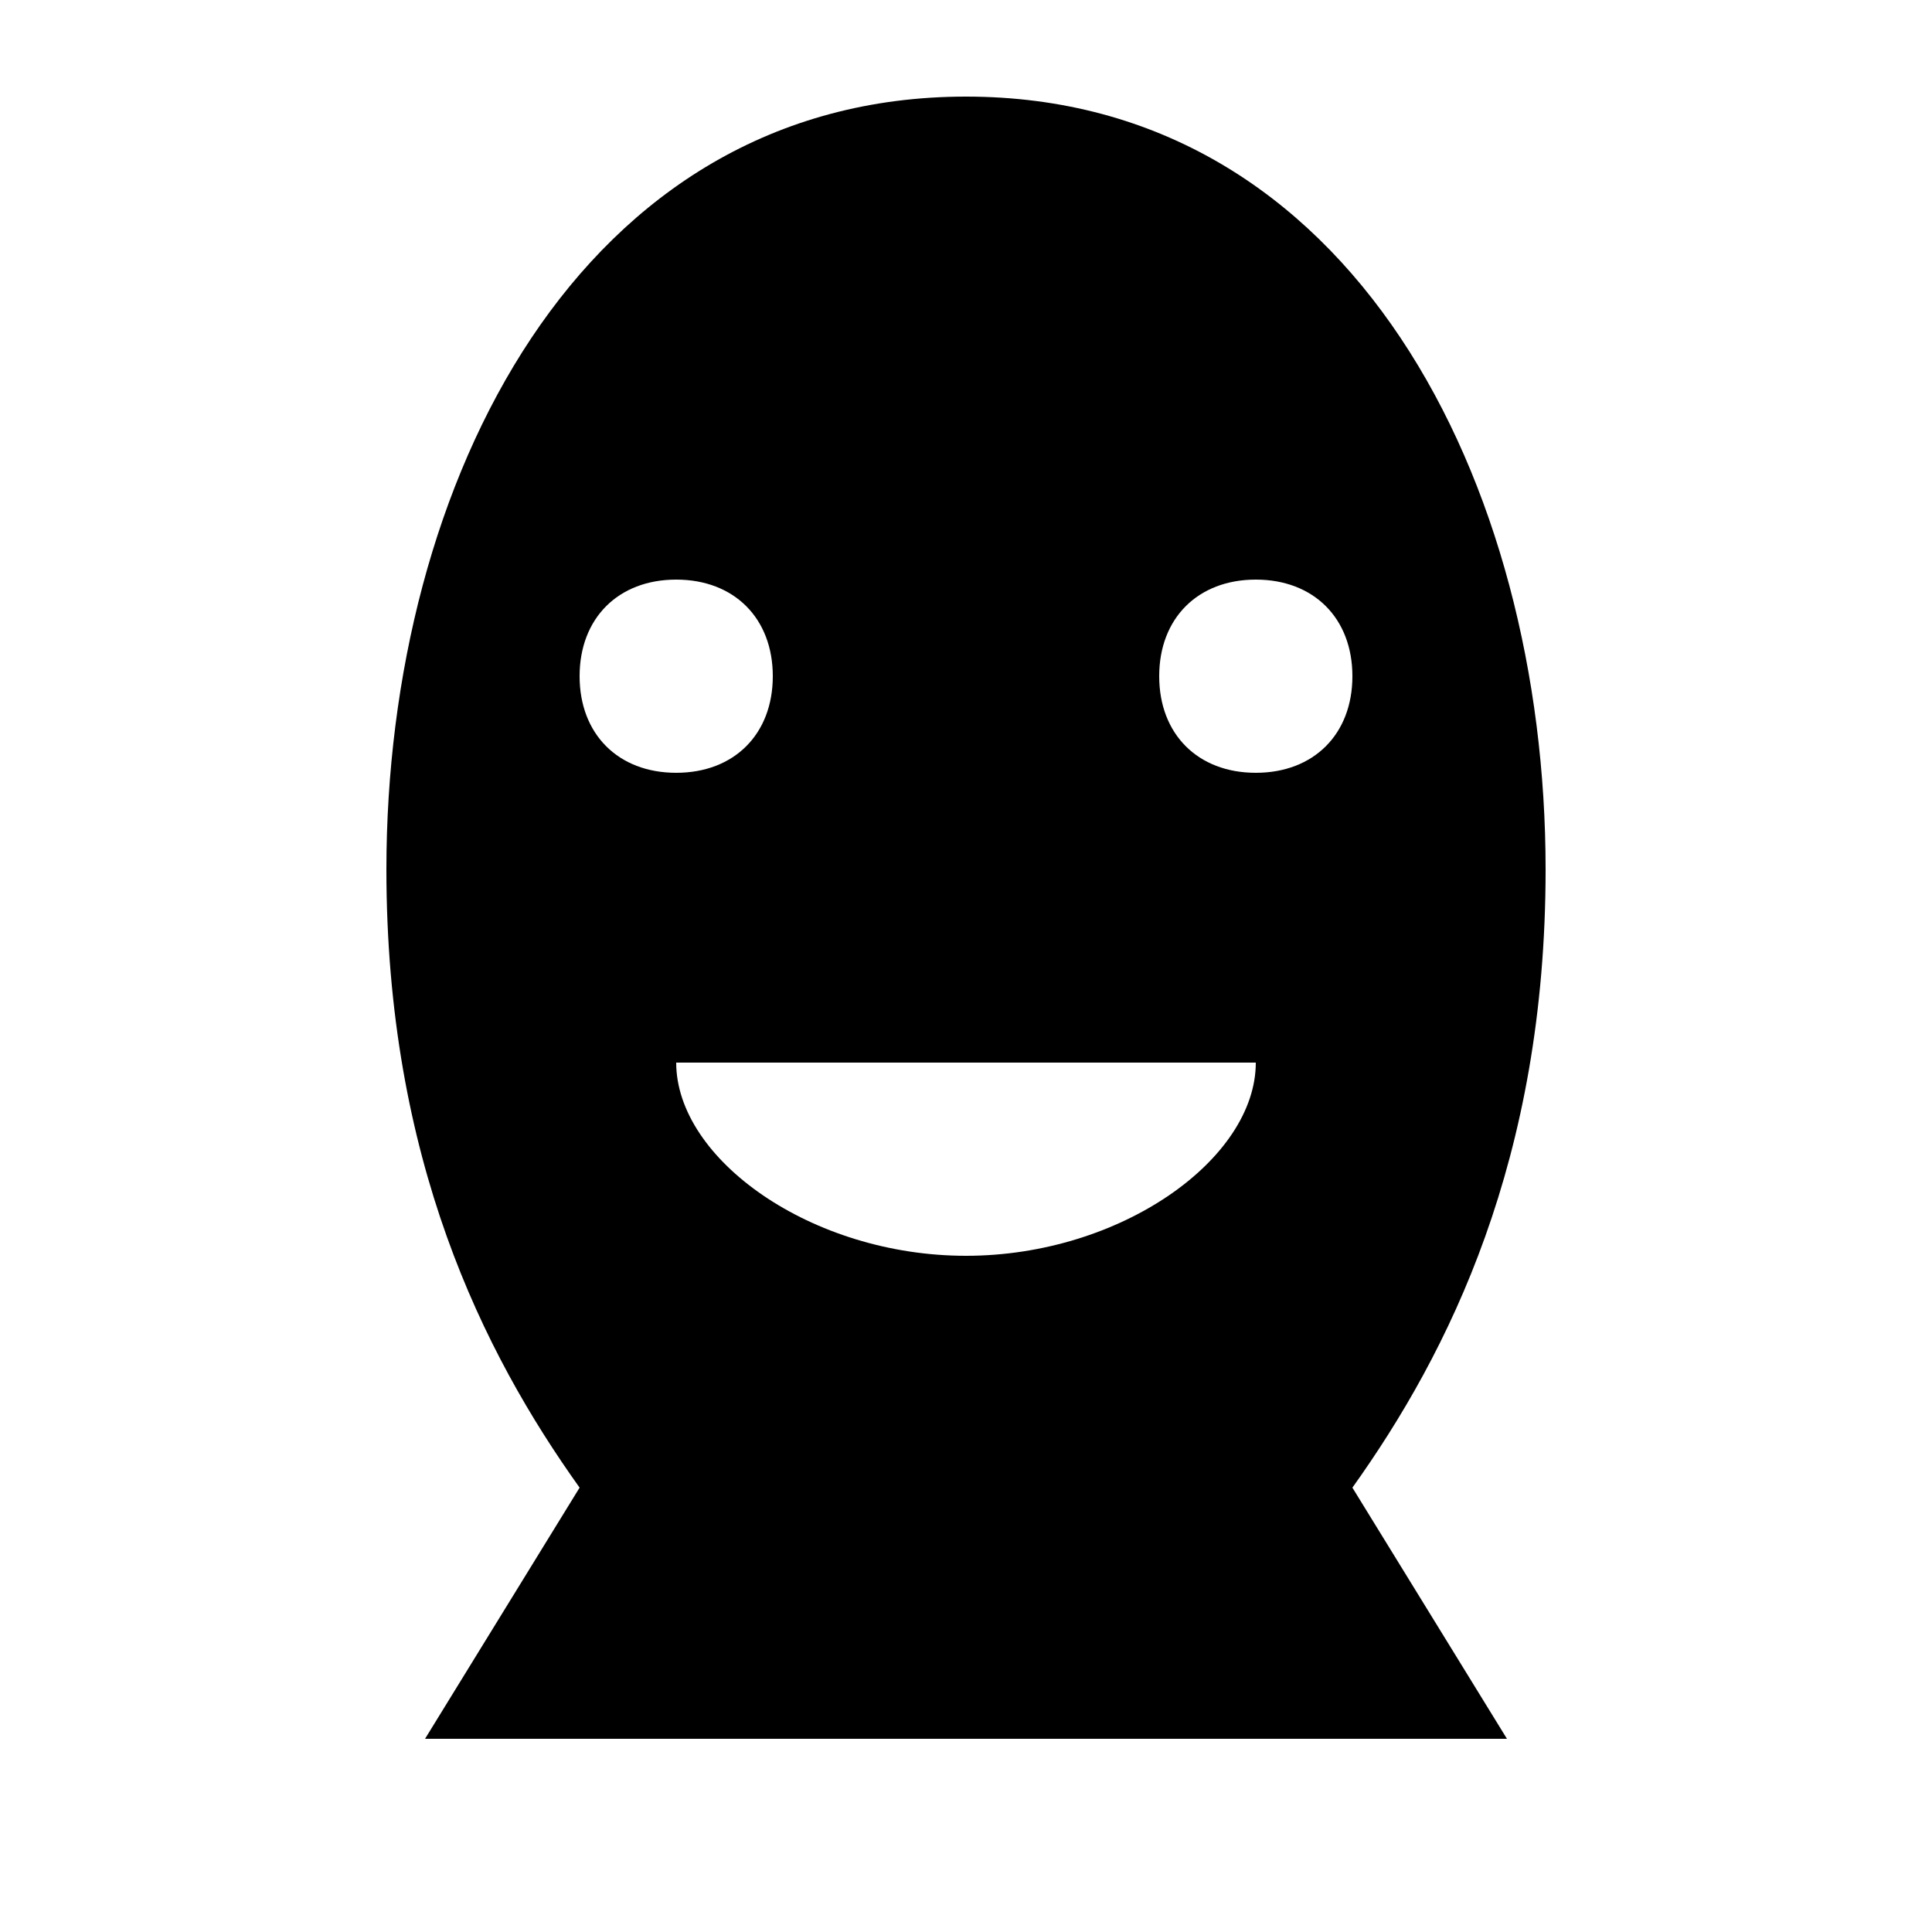
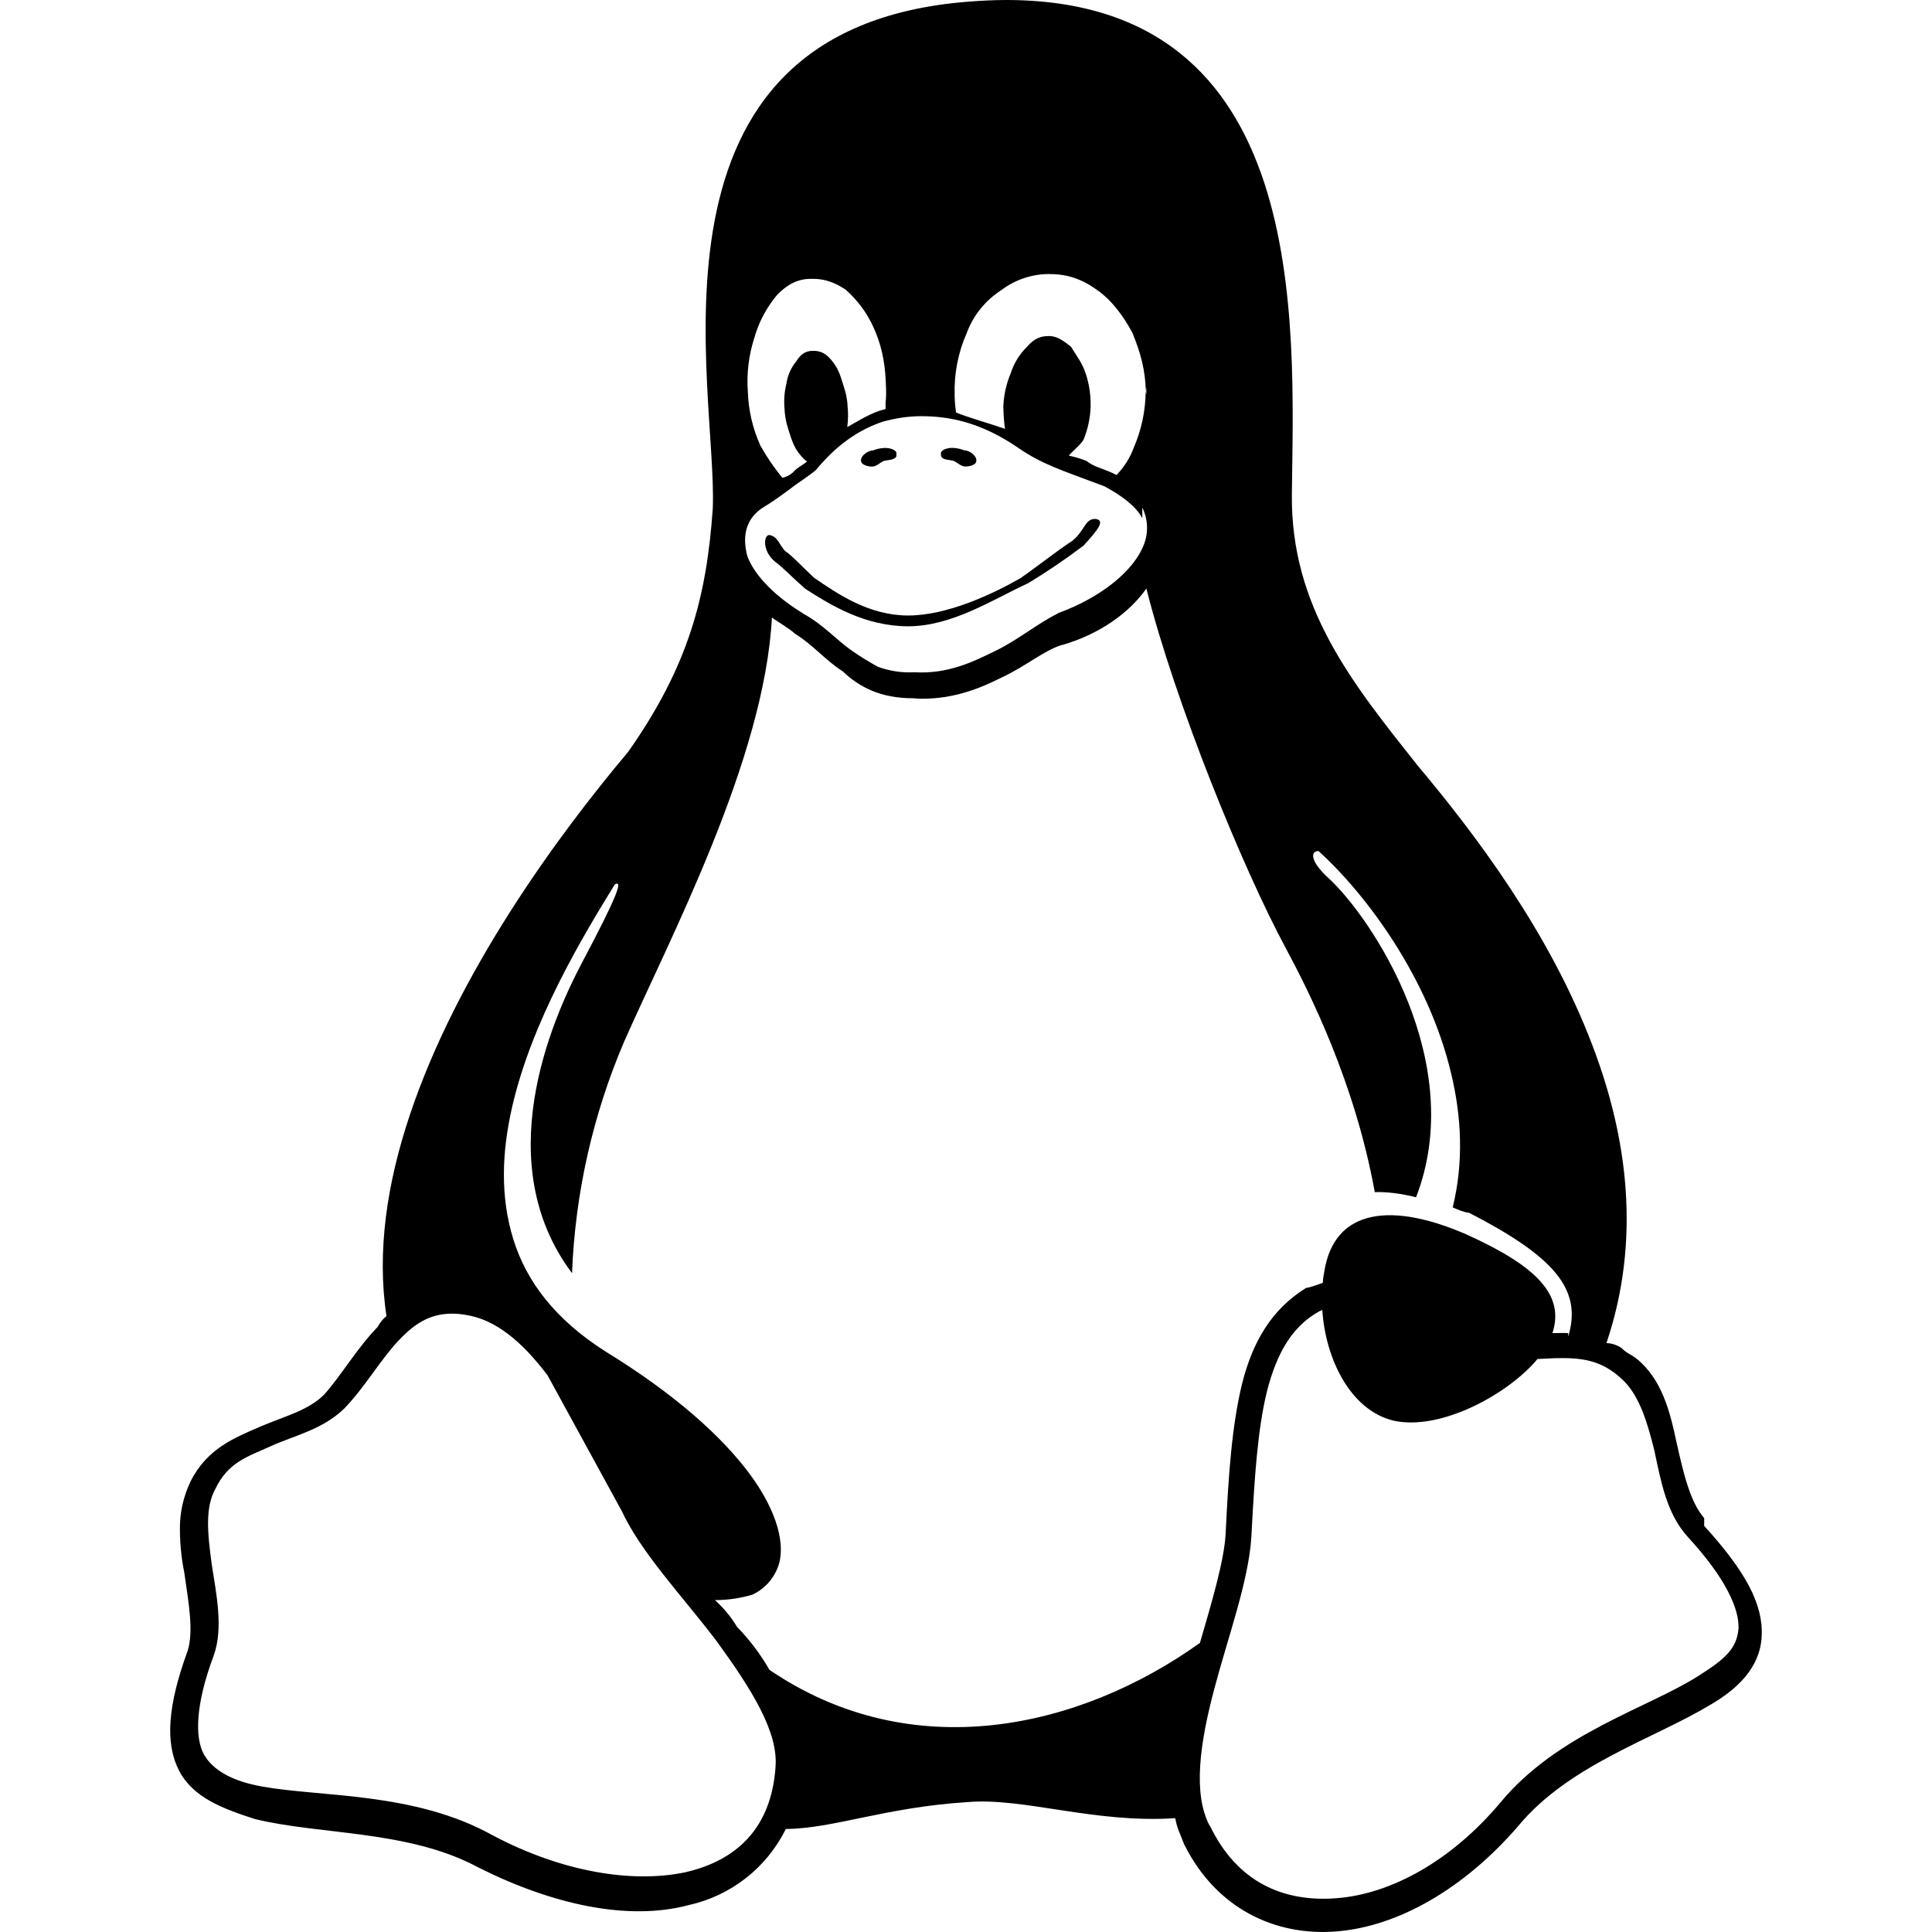
- <svg xmlns="http://www.w3.org/2000/svg" viewBox="0 0 100 100" fill="currentColor">
-   <path d="M50 5C30 5 20 25 20 45c0 15 5 25 10 32l-8 13h56l-8-13c5-7 10-17 10-32 0-20-10-40-30-40zm-15 35c-3 0-5-2-5-5s2-5 5-5 5 2 5 5-2 5-5 5zm30 0c-3 0-5-2-5-5s2-5 5-5 5 2 5 5-2 5-5 5zm-15 25c-8 0-15-5-15-10h30c0 5-7 10-15 10z" />
+ <svg xmlns="http://www.w3.org/2000/svg" role="img" viewBox="0 0 24 24">
+   <path d="M12.504 0c-.155 0-.315.008-.48.021-4.226.333-3.105 4.807-3.17 6.298-.076 1.092-.3 1.953-1.05 3.02-.885 1.051-2.127 2.75-2.716 4.521-.278.832-.41 1.684-.287 2.489a.424.424 0 00-.11.135c-.26.268-.45.6-.663.839-.199.199-.485.267-.797.4-.313.136-.658.269-.864.68-.09.189-.136.394-.132.602 0 .199.027.4.055.536.058.399.116.728.04.97-.249.68-.28 1.145-.106 1.484.174.334.535.47.94.601.81.2 1.91.135 2.774.6.926.466 1.866.67 2.616.47.526-.116.97-.464 1.208-.946.587-.003 1.23-.269 2.26-.334.699-.058 1.574.267 2.577.2.025.134.063.198.114.333l.003.003c.391.778 1.113 1.132 1.884 1.071.771-.06 1.592-.536 2.257-1.306.631-.765 1.683-1.084 2.378-1.503.348-.199.629-.469.649-.853.023-.4-.2-.811-.714-1.376v-.097l-.003-.003c-.17-.2-.25-.535-.338-.926-.085-.401-.182-.786-.492-1.046h-.003c-.059-.054-.123-.067-.188-.135a.357.357 0 00-.19-.064c.431-1.278.264-2.55-.173-3.694-.533-1.41-1.465-2.638-2.175-3.483-.796-1.005-1.576-1.957-1.56-3.368.026-2.152.236-6.133-3.544-6.139zm.529 3.405h.013c.213 0 .396.062.584.198.19.135.33.332.438.533.105.259.158.459.166.724 0-.02.006-.04.006-.06v.105a.086.086 0 01-.004-.021l-.004-.024a1.807 1.807 0 01-.15.706.953.953 0 01-.213.335.71.71 0 00-.088-.042c-.104-.045-.198-.064-.284-.133a1.312 1.312 0 00-.22-.066c.05-.06.146-.133.183-.198.053-.128.082-.264.088-.402v-.02a1.21 1.21 0 00-.061-.4c-.045-.134-.101-.2-.183-.333-.084-.066-.167-.132-.267-.132h-.016c-.093 0-.176.03-.262.132a.8.8 0 00-.205.334 1.18 1.18 0 00-.09.4v.019c.002.089.008.179.02.267-.193-.067-.438-.135-.607-.202a1.635 1.635 0 01-.018-.2v-.02a1.772 1.772 0 01.15-.768c.082-.22.232-.406.43-.533a.985.985 0 01.594-.2zm-2.962.059h.036c.142 0 .27.048.399.135.146.129.264.288.344.465.09.199.14.4.153.667v.004c.007.134.006.2-.002.266v.08c-.03.007-.056.018-.083.024-.152.055-.274.135-.393.2.012-.09.013-.18.003-.267v-.015c-.012-.133-.04-.2-.082-.333a.613.613 0 00-.166-.267.248.248 0 00-.183-.064h-.021c-.071.006-.13.04-.186.132a.552.552 0 00-.12.27.944.944 0 00-.023.33v.015c.012.135.037.2.08.334.046.134.098.2.166.268.01.009.02.018.034.024-.07.057-.117.07-.176.136a.304.304 0 01-.131.068 2.62 2.62 0 01-.275-.402 1.772 1.772 0 01-.155-.667 1.759 1.759 0 01.08-.668 1.43 1.43 0 01.283-.535c.128-.133.26-.2.418-.2zm1.37 1.706c.332 0 .733.065 1.216.399.293.2.523.269 1.052.468h.003c.255.136.405.266.478.399v-.131a.571.571 0 01.016.47c-.123.31-.516.643-1.063.842v.002c-.268.135-.501.333-.775.465-.276.135-.588.292-1.012.267a1.139 1.139 0 01-.448-.067 3.566 3.566 0 01-.322-.198c-.195-.135-.363-.332-.612-.465v-.005h-.005c-.4-.246-.616-.512-.686-.71-.07-.268-.005-.47.193-.6.224-.135.38-.271.483-.336.104-.074.143-.102.176-.131h.002v-.003c.169-.202.436-.47.839-.601.139-.036.294-.065.466-.065zm2.8 2.142c.358 1.417 1.196 3.475 1.735 4.473.286.534.855 1.659 1.102 3.024.156-.005.33.018.513.064.646-1.671-.546-3.467-1.089-3.966-.22-.2-.232-.335-.123-.335.59.534 1.365 1.572 1.646 2.757.13.535.16 1.104.021 1.67.067.028.135.06.205.067 1.032.534 1.413.938 1.23 1.537v-.043c-.06-.003-.12 0-.18 0h-.016c.151-.467-.182-.825-1.065-1.224-.915-.4-1.646-.336-1.77.465-.008.043-.013.066-.018.135-.068.023-.139.053-.209.064-.43.268-.662.669-.793 1.187-.13.533-.17 1.156-.205 1.869v.003c-.02.334-.17.838-.319 1.35-1.5 1.072-3.58 1.538-5.348.334a2.645 2.645 0 00-.402-.533 1.45 1.45 0 00-.275-.333c.182 0 .338-.03.465-.067a.615.615 0 00.314-.334c.108-.267 0-.697-.345-1.163-.345-.467-.931-.995-1.788-1.521-.63-.4-.986-.87-1.15-1.396-.165-.534-.143-1.085-.015-1.645.245-1.07.873-2.11 1.274-2.763.107-.065.037.135-.408.974-.396.751-1.14 2.497-.122 3.854a8.123 8.123 0 01.647-2.876c.564-1.278 1.743-3.504 1.836-5.268.048.036.217.135.289.202.218.133.38.333.59.465.21.201.477.335.876.335.039.003.075.006.11.006.412 0 .73-.134.997-.268.29-.134.52-.334.74-.4h.005c.467-.135.835-.402 1.044-.7zm2.185 8.958c.037.6.343 1.245.882 1.377.588.134 1.434-.333 1.791-.765l.211-.01c.315-.007.577.01.847.268l.003.003c.208.199.305.53.391.876.085.4.154.78.409 1.066.486.527.645.906.636 1.14l.003-.007v.018l-.003-.012c-.015.262-.185.396-.498.595-.63.401-1.746.712-2.457 1.57-.618.737-1.37 1.14-2.036 1.191-.664.053-1.237-.2-1.574-.898l-.005-.003c-.21-.4-.12-1.025.056-1.69.176-.668.428-1.344.463-1.897.037-.714.076-1.335.195-1.814.12-.465.308-.797.641-.984l.045-.022zm-10.814.049h.01c.053 0 .105.005.157.014.376.055.706.333 1.023.752l.91 1.664.003.003c.243.533.754 1.064 1.189 1.637.434.598.77 1.131.729 1.57v.006c-.057.744-.48 1.148-1.125 1.294-.645.135-1.52.002-2.395-.464-.968-.536-2.118-.469-2.857-.602-.369-.066-.61-.2-.723-.4-.11-.2-.113-.602.123-1.23v-.004l.002-.003c.117-.334.03-.752-.027-1.118-.055-.401-.083-.71.043-.94.16-.334.396-.4.69-.533.294-.135.64-.202.915-.47h.002v-.002c.256-.268.445-.601.668-.838.19-.201.38-.336.663-.336zm7.159-9.074c-.435.201-.945.535-1.488.535-.542 0-.97-.267-1.28-.466-.154-.134-.28-.268-.373-.335-.164-.134-.144-.333-.074-.333.109.016.129.134.199.2.096.066.215.2.36.333.292.2.68.467 1.167.467.485 0 1.053-.267 1.398-.466.195-.135.445-.334.648-.467.156-.136.149-.267.279-.267.128.016.034.134-.147.332a8.097 8.097 0 01-.69.468zm-1.082-1.583V5.64c-.006-.02.013-.042.029-.05.074-.043.18-.027.26.004.063 0 .16.067.15.135-.006.049-.085.066-.135.066-.055 0-.092-.043-.141-.068-.052-.018-.146-.008-.163-.065zm-.551 0c-.02.058-.113.049-.166.066-.047.025-.086.068-.14.068-.05 0-.13-.02-.136-.068-.01-.066.088-.133.15-.133.08-.031.184-.047.259-.005.019.009.036.03.03.05v.02h.003z" />
</svg>
